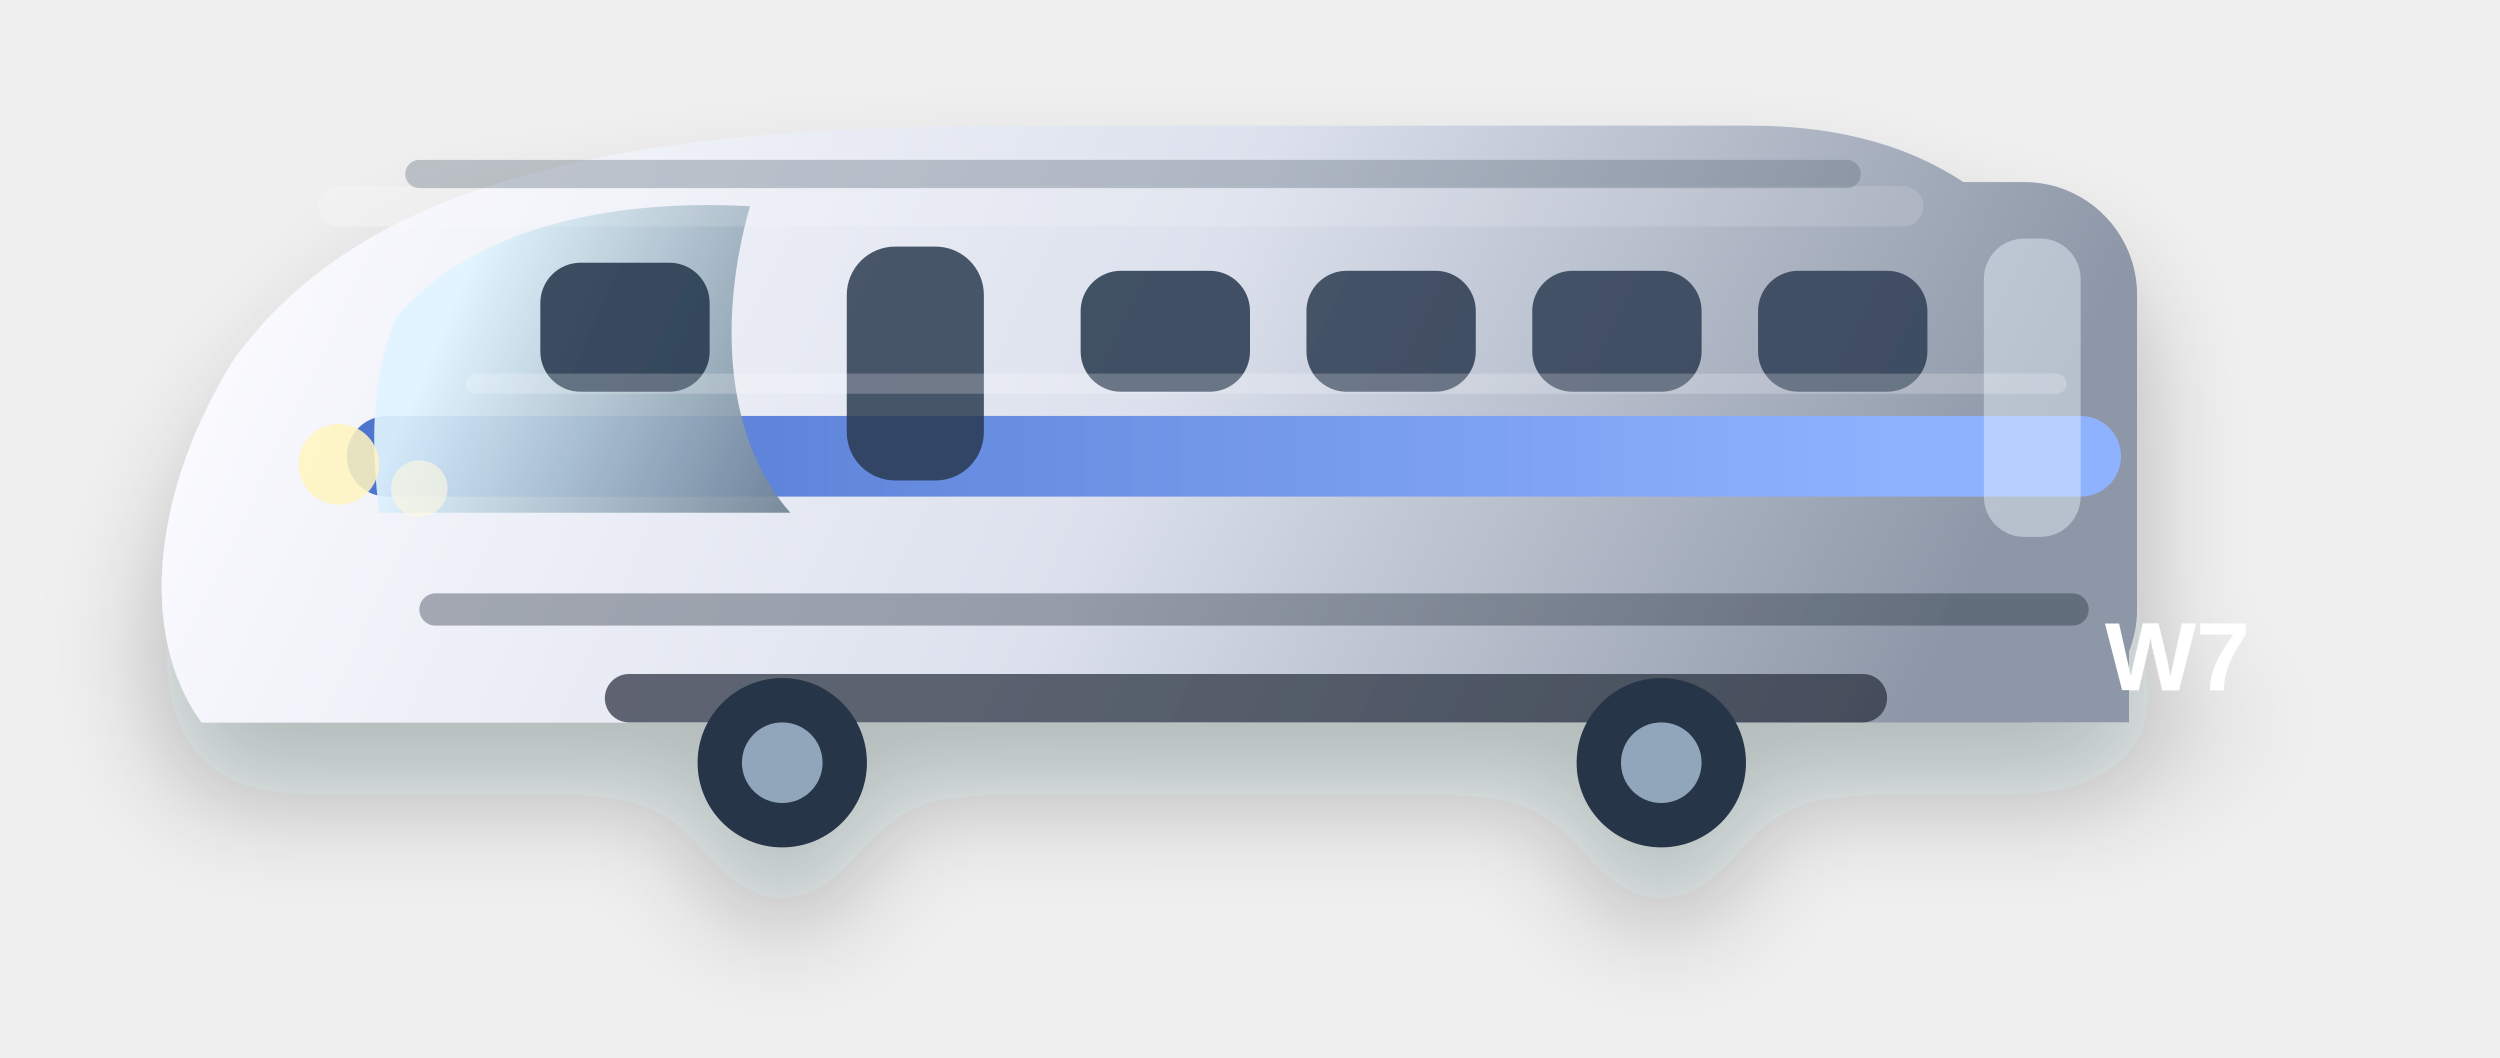
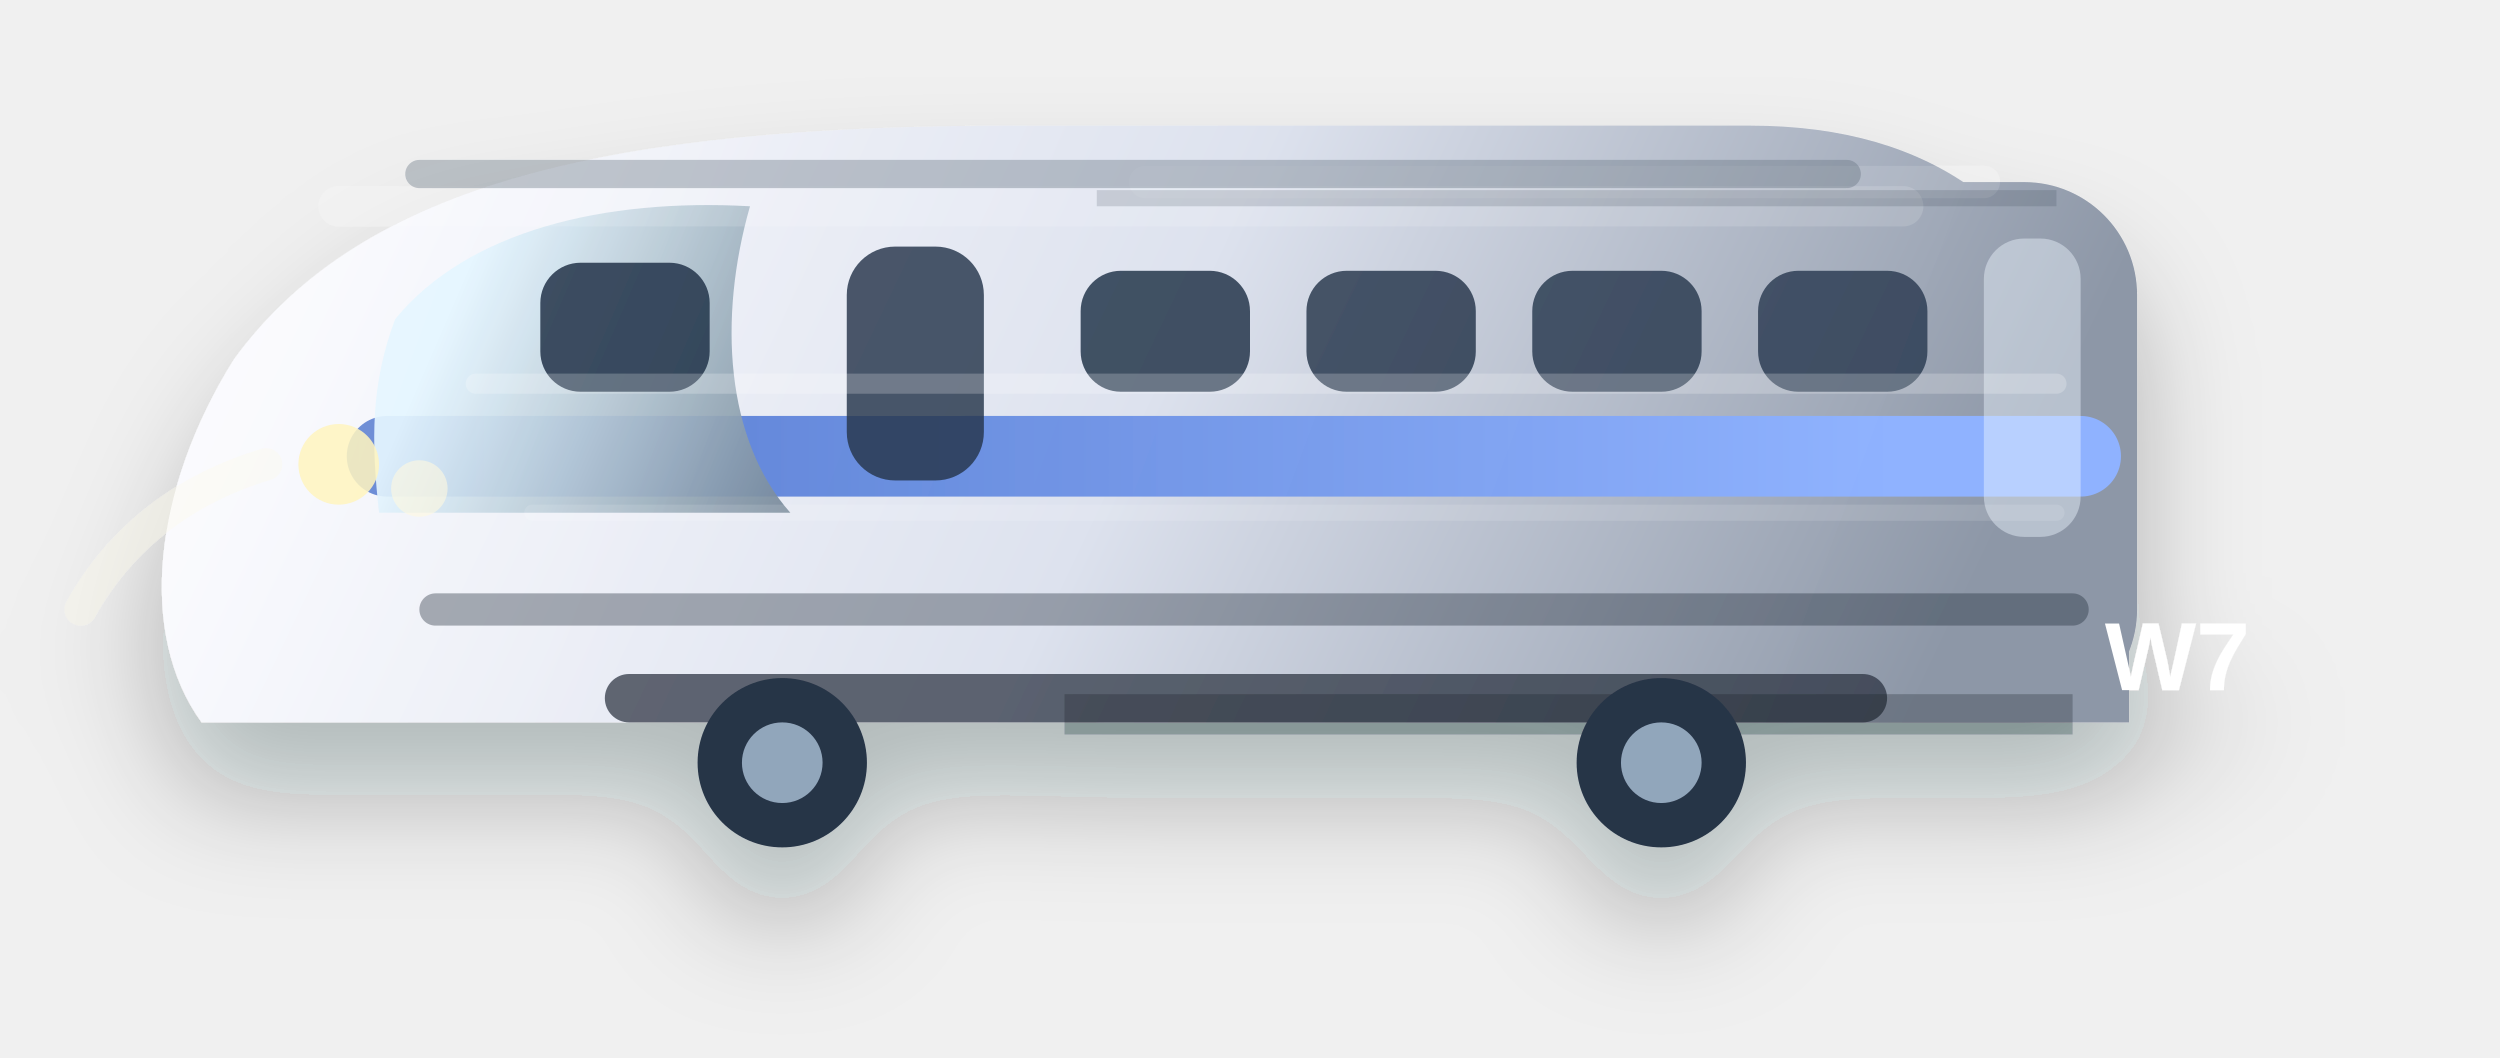
<svg xmlns="http://www.w3.org/2000/svg" width="520" height="220" viewBox="0 0 620 260" fill="none">
  <defs>
    <linearGradient id="kagayaki-shell" x1="70" y1="30" x2="456" y2="214" gradientUnits="userSpaceOnUse">
      <stop stop-color="#fbfbff" />
      <stop offset="0.52" stop-color="#dce1ed" />
      <stop offset="1" stop-color="#8d97a7" />
    </linearGradient>
    <linearGradient id="kagayaki-stripe" x1="86" y1="120" x2="470" y2="120" gradientUnits="userSpaceOnUse">
      <stop stop-color="#4d74cc" />
      <stop offset="1" stop-color="#8fb2ff" />
    </linearGradient>
    <linearGradient id="kagayaki-glass" x1="120" y1="56" x2="272" y2="122" gradientUnits="userSpaceOnUse">
      <stop stop-color="#dff4ff" />
      <stop offset="1" stop-color="#24354b" />
    </linearGradient>
+     <linearGradient id="kagayaki-metal" x1="82" y1="44" x2="478" y2="190" gradientUnits="userSpaceOnUse">
+       <stop stop-color="#ffffff" stop-opacity="0.54" />
+       <stop offset="0.28" stop-color="#ffffff" stop-opacity="0.1" />
+       <stop offset="1" stop-color="#ffffff" stop-opacity="0" />
+     </linearGradient>
    <filter id="kagayaki-shadow" x="0" y="0" width="620" height="260" filterUnits="userSpaceOnUse">
      <feDropShadow dx="0" dy="18" stdDeviation="14" flood-color="#091523" flood-opacity="0.26" />
    </filter>
  </defs>
  <g filter="url(#kagayaki-shadow)">
    <path d="M50 178C34 156 38 120 58 88C90 44 152 30 252 30H434C480 30 508 52 520 92L528 122V178H50Z" fill="url(#kagayaki-shell)" />
    <rect x="246" y="44" width="284" height="134" rx="28" fill="url(#kagayaki-shell)" />
    <path d="M96 112H516" stroke="url(#kagayaki-stripe)" stroke-width="20" stroke-linecap="round" />
    <path d="M98 78C116 56 150 48 186 50C178 78 180 108 196 126H94C92 108 92 94 98 78Z" fill="url(#kagayaki-glass)" opacity="0.92" />
+     <path d="M50 178C34 156 38 120 58 88C90 44 152 30 252 30H434C480 30 508 52 520 92L528 122V178H50Z" fill="url(#kagayaki-metal)" opacity="0.44" />
    <rect x="134" y="64" width="42" height="32" rx="10" fill="#24354b" opacity="0.86" />
    <rect x="210" y="60" width="34" height="58" rx="12" fill="#24354b" opacity="0.82" />
    <rect x="268" y="66" width="42" height="30" rx="10" fill="#24354b" opacity="0.84" />
    <rect x="324" y="66" width="42" height="30" rx="10" fill="#24354b" opacity="0.82" />
    <rect x="380" y="66" width="42" height="30" rx="10" fill="#24354b" opacity="0.8" />
    <rect x="436" y="66" width="42" height="30" rx="10" fill="#24354b" opacity="0.78" />
    <rect x="492" y="58" width="24" height="74" rx="10" fill="#edf5ff" opacity="0.44" />
    <path d="M84 50H472" stroke="#ffffff" stroke-width="10" stroke-linecap="round" opacity="0.14" />
    <path d="M118 94H510" stroke="#ffffff" stroke-width="5" stroke-linecap="round" opacity="0.22" />
    <path d="M108 150H514" stroke="#1a2432" stroke-width="8" stroke-linecap="round" opacity="0.36" />
+     <path d="M132 126H510" stroke="#ffffff" stroke-width="4" stroke-linecap="round" opacity="0.12" />
    <rect x="150" y="166" width="318" height="12" rx="6" fill="#28313f" opacity="0.72" />
+     <rect x="280" y="40" width="216" height="8" rx="4" fill="#ffffff" opacity="0.12" />
+     <path d="M272 48H510" stroke="#202b38" stroke-width="4" opacity="0.16" />
+     <path d="M264 176H514" stroke="#10161e" stroke-width="10" opacity="0.26" />
    <circle cx="194" cy="188" r="21" fill="#273447" />
    <circle cx="194" cy="188" r="10" fill="#91a6bb" />
    <circle cx="412" cy="188" r="21" fill="#273447" />
    <circle cx="412" cy="188" r="10" fill="#91a6bb" />
    <circle cx="84" cy="114" r="10" fill="#fff4bf" opacity="0.86" />
    <circle cx="104" cy="120" r="7" fill="#fff9df" opacity="0.6" />
+     <path d="M66 114C46 120 30 132 20 150" stroke="#fff8d6" stroke-width="8" stroke-linecap="round" opacity="0.18" />
    <path d="M104 42H458" stroke="#5d6b7b" stroke-width="7" stroke-linecap="round" opacity="0.36" />
    <text x="522" y="170" fill="#ffffff" font-size="24" font-weight="700" font-family="Segoe UI, Arial, sans-serif">W7</text>
  </g>
</svg>
